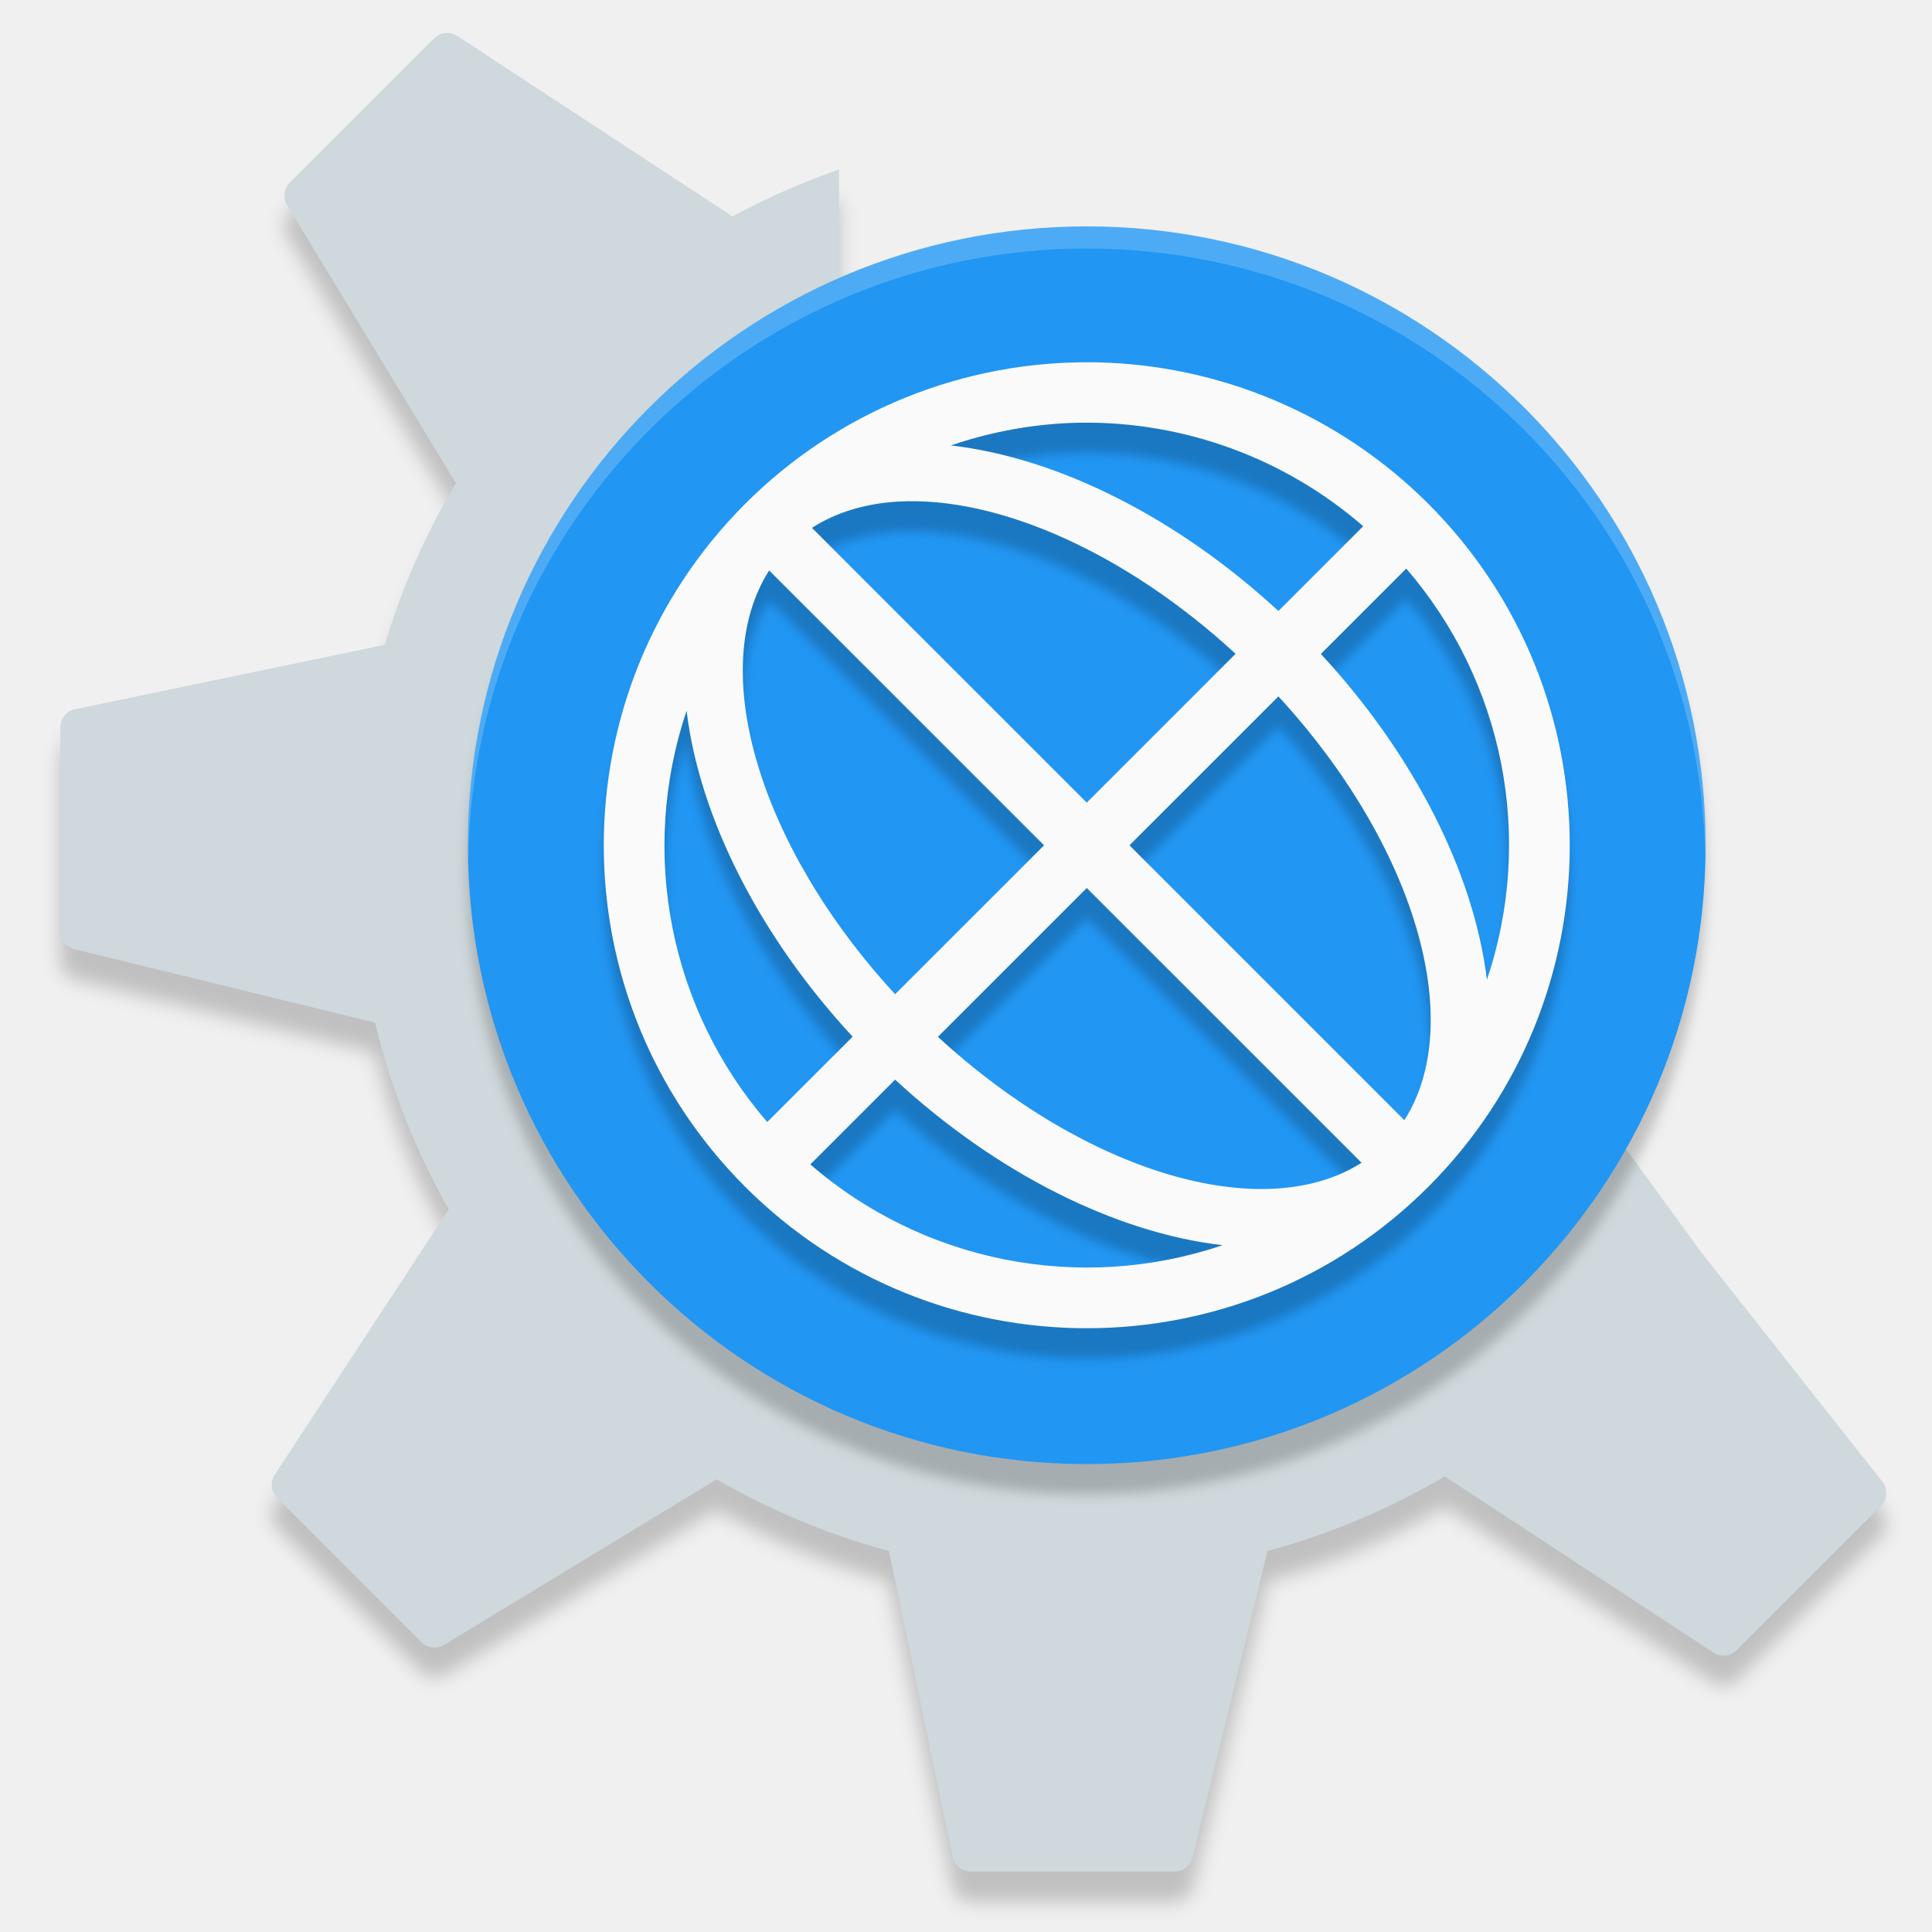
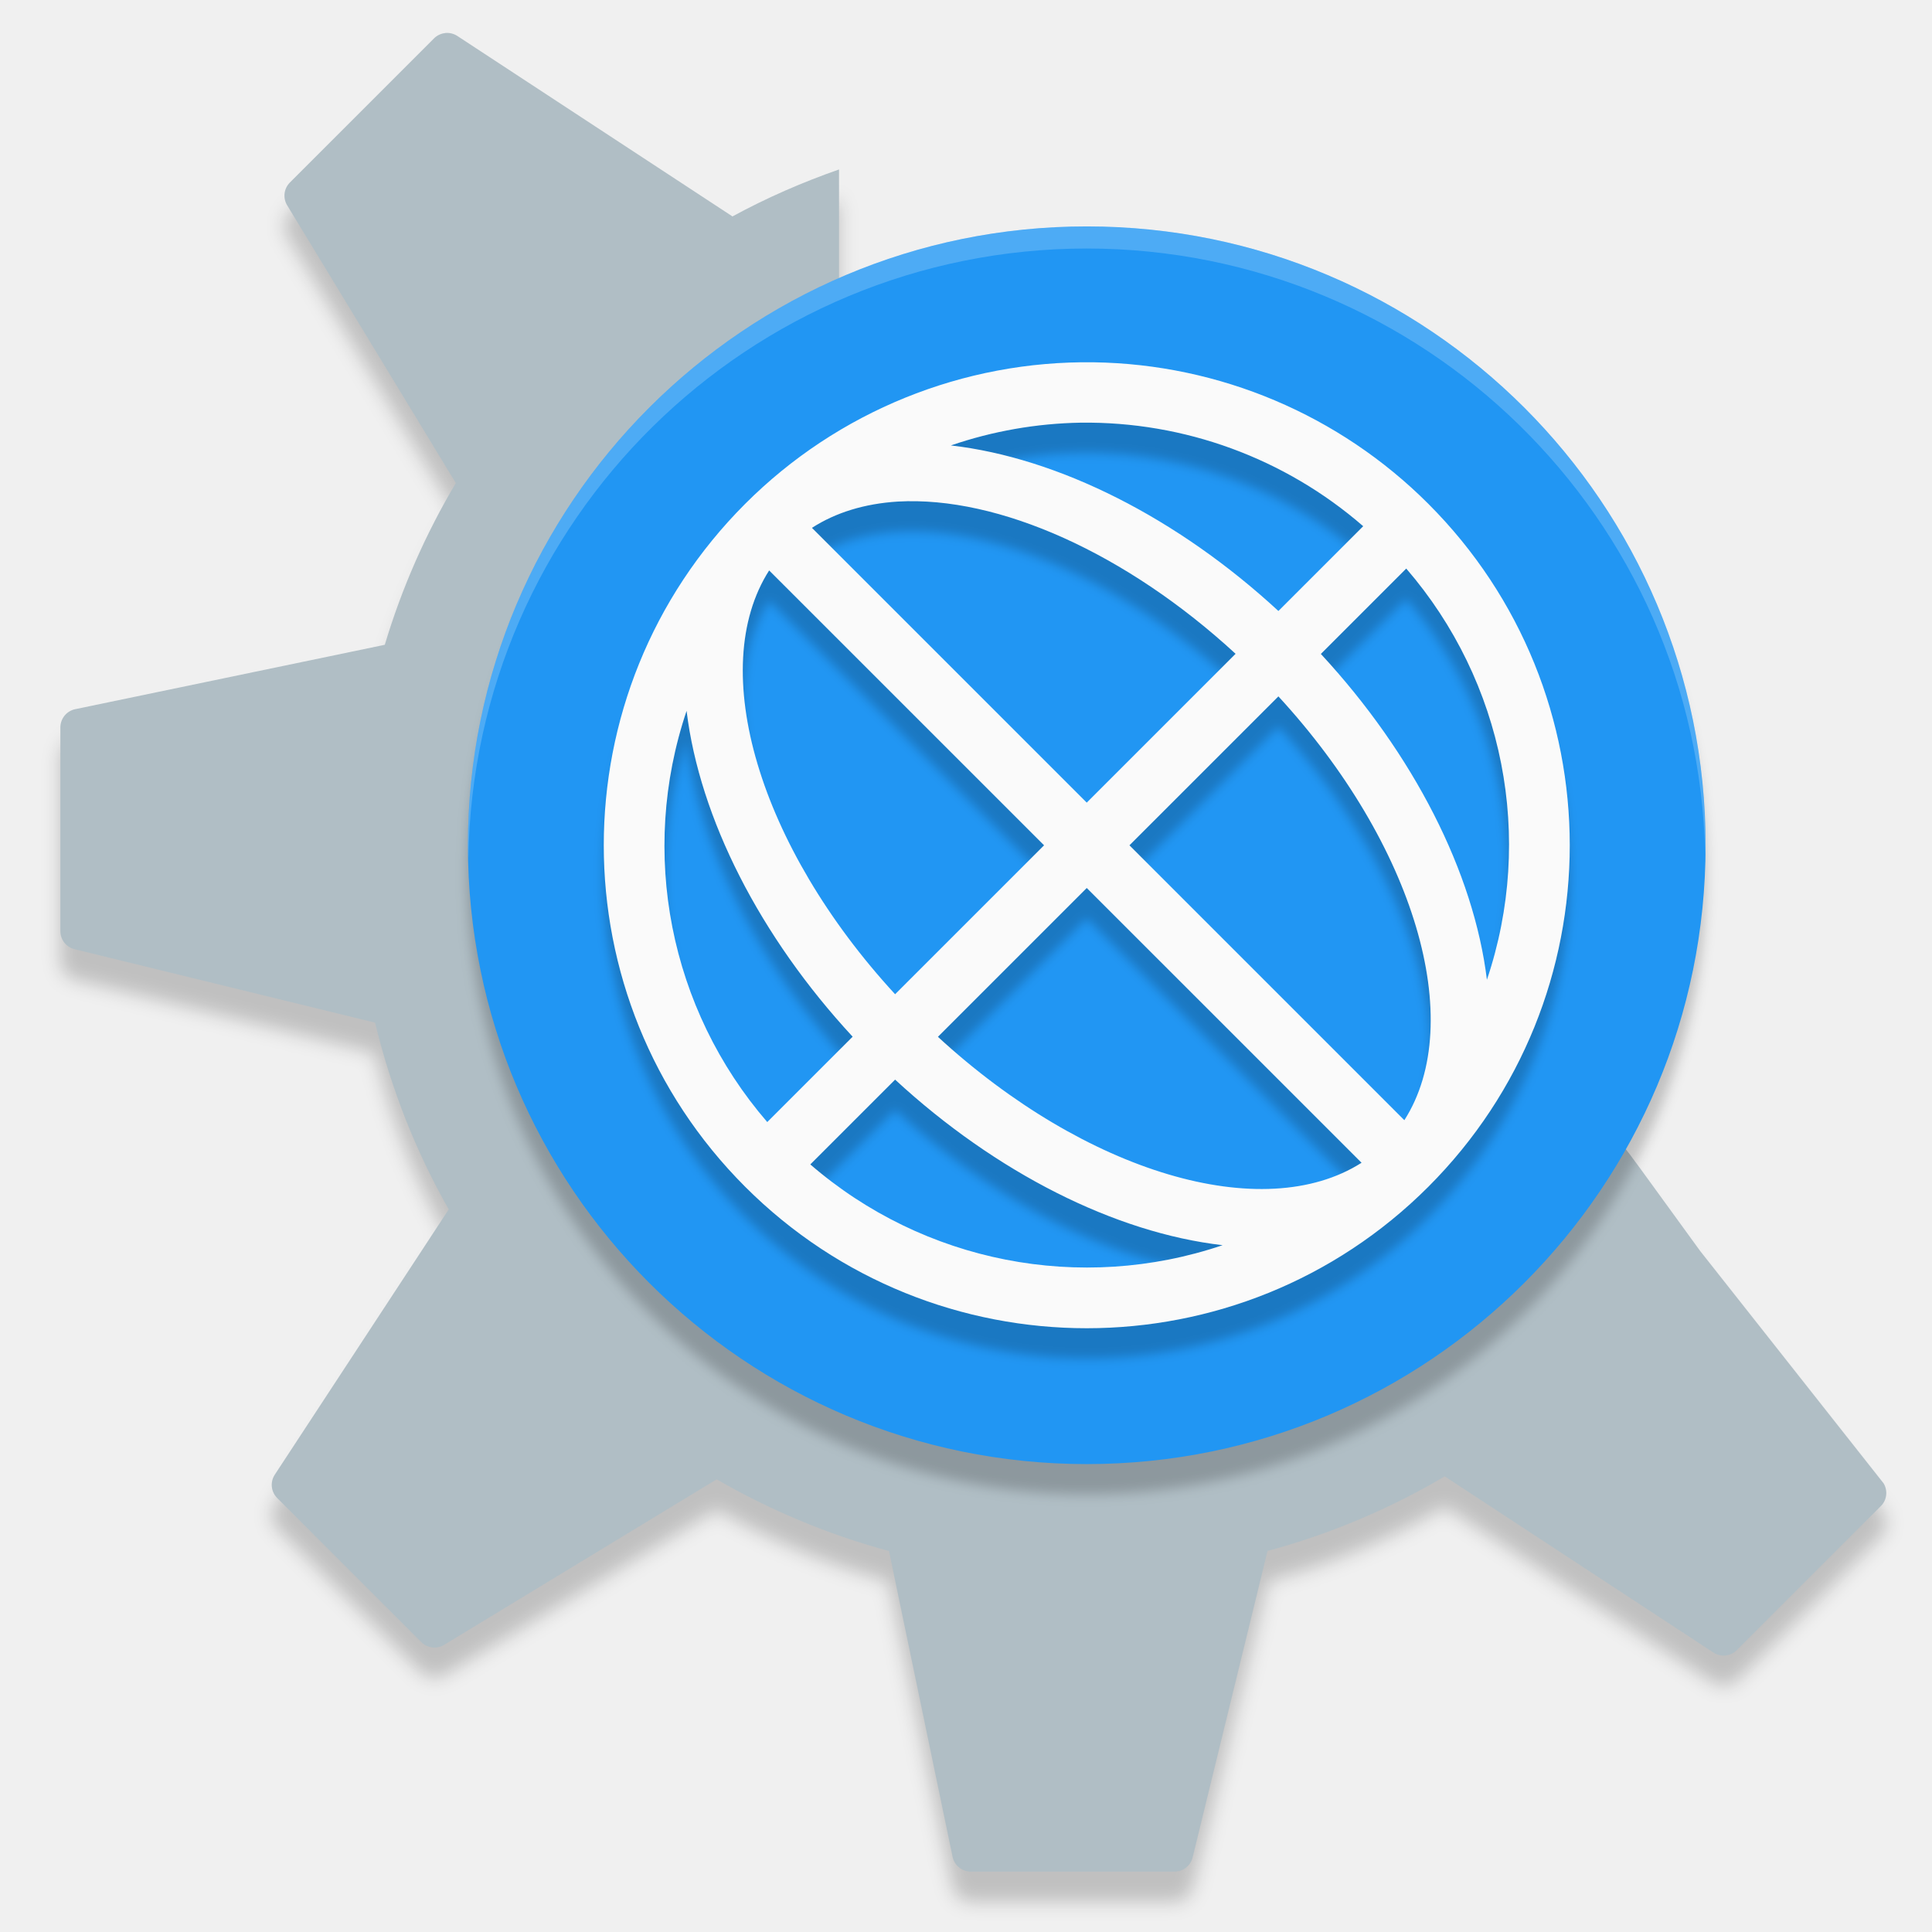
<svg xmlns="http://www.w3.org/2000/svg" version="1.1" id="svg2" width="128" height="128" viewBox="0 0 128 128">
  <defs id="defs6">
    <filter style="color-interpolation-filters:sRGB" id="filter4937" x="-0.012" width="1.024" y="-0.012" height="1.024">
      <feGaussianBlur stdDeviation="0.303" id="feGaussianBlur4939" />
    </filter>
    <filter style="color-interpolation-filters:sRGB" id="filter4978" x="-0.012" width="1.024" y="-0.012" height="1.024">
      <feGaussianBlur stdDeviation="0.205" id="feGaussianBlur4980" />
    </filter>
    <filter style="color-interpolation-filters:sRGB" id="filter4518" x="-0.012" width="1.024" y="-0.012" height="1.024">
      <feGaussianBlur stdDeviation="0.16" id="feGaussianBlur4520" />
    </filter>
  </defs>
  <path style="opacity:0.2;fill:#000000;fill-opacity:1;stroke-width:0.748;filter:url(#filter4937)" d="m 14.748,2.096 c -0.137,0.014 -0.27,0.075 -0.373,0.179 l -4.772,4.771 c -0.201,0.201 -0.238,0.513 -0.091,0.757 l 5.587,9.201 c -0.991,1.666 -1.785,3.462 -2.353,5.357 L 2.491,24.493 c -0.285,0.059 -0.491,0.312 -0.491,0.605 v 6.747 c 0,0.285 0.195,0.532 0.47,0.599 l 9.955,2.433 c 0.531,2.194 1.353,4.274 2.441,6.186 l -5.762,8.787 c -0.161,0.246 -0.127,0.569 0.081,0.776 l 4.77,4.771 c 0.201,0.2 0.514,0.239 0.758,0.092 l 9.029,-5.484 c 1.774,1.023 3.686,1.829 5.708,2.375 l 2.107,10.129 C 31.616,62.796 31.869,63 32.16,63 h 6.748 c 0.284,0 0.531,-0.194 0.599,-0.472 l 2.481,-10.15 c 2.084,-0.562 4.055,-1.401 5.872,-2.471 l 8.898,5.834 c 0.245,0.161 0.568,0.129 0.776,-0.079 l 4.772,-4.771 c 0.202,-0.202 0.238,-0.514 0.09,-0.757 l -6.073,-7.693 c -2.726,-3.74 -2.388,-3.357 -3.384,-4.419 -3.199,6.26 -9.707,10.549 -17.222,10.549 -10.677,0 -19.333,-8.657 -19.333,-19.334 0,-7.855 4.685,-14.61 11.411,-17.636 V 6.614 c -1.224,0.428 -2.407,0.945 -3.531,1.557 -8.23e-4,-7.64e-4 -0.002,-0.003 -0.005,-0.006 l -9.107,-5.973 c -0.123,-0.08 -0.265,-0.112 -0.402,-0.098 z" id="path5692_2_-3-2" transform="scale(2)" />
-   <path style="fill:#cfd8dc;fill-opacity:1;stroke-width:1.495" d="m 29.496,2.191 c -0.275,0.028 -0.54,0.15 -0.746,0.357 l -9.543,9.542 c -0.401,0.402 -0.477,1.026 -0.181,1.514 L 30.199,32.006 c -1.982,3.332 -3.57,6.924 -4.705,10.713 L 4.982,46.985 C 4.411,47.103 4,47.609 4,48.195 v 13.494 c 0,0.571 0.39,1.065 0.94,1.198 l 19.909,4.866 c 1.062,4.389 2.707,8.549 4.881,12.373 l -11.524,17.573 c -0.322,0.491 -0.254,1.138 0.161,1.552 l 9.54,9.542 c 0.401,0.4 1.028,0.479 1.517,0.184 l 18.058,-10.967 c 3.547,2.047 7.373,3.658 11.416,4.75 l 4.213,20.258 C 63.231,123.592 63.739,124 64.32,124 h 13.496 c 0.567,0 1.062,-0.387 1.198,-0.944 l 4.963,-20.3 c 4.168,-1.125 8.11,-2.801 11.743,-4.941 L 113.516,109.484 c 0.489,0.322 1.136,0.258 1.552,-0.158 l 9.543,-9.542 c 0.404,-0.404 0.476,-1.028 0.179,-1.514 L 112.644,82.886 C 107.191,75.406 107.867,76.172 105.877,74.047 99.479,86.568 86.463,95.144 71.433,95.144 c -21.354,0 -38.667,-17.313 -38.667,-38.669 0,-15.71 9.37,-29.22 22.822,-35.273 v -9.975 c -2.448,0.856 -4.815,1.889 -7.063,3.114 -0.002,-0.002 -0.003,-0.006 -0.01,-0.011 L 30.301,2.383 C 30.056,2.223 29.771,2.159 29.497,2.187 Z" id="path5692_2_-3" />
+   <path style="fill:#b0bec5;fill-opacity:1;stroke-width:1.495" d="m 29.496,2.191 c -0.275,0.028 -0.54,0.15 -0.746,0.357 l -9.543,9.542 c -0.401,0.402 -0.477,1.026 -0.181,1.514 L 30.199,32.006 c -1.982,3.332 -3.57,6.924 -4.705,10.713 L 4.982,46.985 C 4.411,47.103 4,47.609 4,48.195 v 13.494 c 0,0.571 0.39,1.065 0.94,1.198 l 19.909,4.866 c 1.062,4.389 2.707,8.549 4.881,12.373 l -11.524,17.573 c -0.322,0.491 -0.254,1.138 0.161,1.552 l 9.54,9.542 c 0.401,0.4 1.028,0.479 1.517,0.184 l 18.058,-10.967 c 3.547,2.047 7.373,3.658 11.416,4.75 l 4.213,20.258 C 63.231,123.592 63.739,124 64.32,124 h 13.496 c 0.567,0 1.062,-0.387 1.198,-0.944 l 4.963,-20.3 c 4.168,-1.125 8.11,-2.801 11.743,-4.941 L 113.516,109.484 c 0.489,0.322 1.136,0.258 1.552,-0.158 l 9.543,-9.542 c 0.404,-0.404 0.476,-1.028 0.179,-1.514 L 112.644,82.886 C 107.191,75.406 107.867,76.172 105.877,74.047 99.479,86.568 86.463,95.144 71.433,95.144 c -21.354,0 -38.667,-17.313 -38.667,-38.669 0,-15.71 9.37,-29.22 22.822,-35.273 v -9.975 c -2.448,0.856 -4.815,1.889 -7.063,3.114 -0.002,-0.002 -0.003,-0.006 -0.01,-0.011 L 30.301,2.383 C 30.056,2.223 29.771,2.159 29.497,2.187 Z" id="path5692_2_-3" />
  <ellipse style="opacity:0.2;fill:#000000;fill-opacity:1;stroke:none;stroke-width:0.622;stroke-opacity:0;filter:url(#filter4978)" id="path5219-3-8" cx="36" cy="29" rx="20.5" ry="20.5" transform="scale(2)" />
  <ellipse style="opacity:1;fill:#2196f3;fill-opacity:1;stroke-width:2" id="path5219-3" cx="72" cy="56" rx="41" ry="41" />
  <path style="opacity:0.2;fill:#ffffff;stroke-width:1.464" d="m 72,15 a 41,41 0 0 0 -41,41 41,41 0 0 0 0.031,0.858 41,41 0 0 1 40.968,-40.394 41,41 0 0 1 40.969,40.142 41,41 0 0 0 0.031,-0.606 41,41 0 0 0 -41,-41 z" id="path5512-1" />
  <path style="opacity:0.2;fill:#000000;stroke-width:2;filter:url(#filter4518)" class="ColorScheme-Text" d="m 36.234,13.002 a 16.002,16 0 0 0 -11.549,4.688 16.002,16 0 0 0 0,22.626 16.002,16 0 0 0 22.628,0 16.002,16 0 0 0 0,-22.626 16.002,16 0 0 0 -11.08,-4.688 z m -0.438,2 a 14.002,14 0 0 1 9.361,3.43 l -2.809,2.809 A 16.001,10.001 44.992 0 0 31.499,15.756 14.002,14 0 0 1 35.797,15.002 Z m -6.056,2.613 a 14.001,8.001 44.993 0 1 11.189,5.043 l -4.93,4.93 -9.103,-9.102 a 14.001,8.001 44.993 0 1 2.844,-0.871 z m 16.842,2.219 a 14.002,14 0 0 1 2.672,13.621 16.001,10.001 44.992 0 0 -5.501,-10.793 z m -21.105,0.063 9.107,9.106 -4.934,4.934 a 14.001,8.001 44.993 0 1 -4.173,-14.039 z m 16.87,4.172 a 14.001,8.001 44.993 0 1 4.173,14.039 l -9.107,-9.106 z m -19.605,0.48 a 16.001,10.001 44.992 0 0 5.501,10.793 l -2.829,2.828 a 14.002,14 0 0 1 -2.672,-13.621 z m 13.256,5.867 9.103,9.102 A 14.001,8.001 44.993 0 1 31.07,35.346 Z m -6.349,6.348 a 16.001,10.001 44.992 0 0 10.849,5.485 14.002,14 0 0 1 -13.658,-2.676 z" id="path5-3" transform="scale(2)" />
  <path style="opacity:1;fill:#fafafa;stroke-width:4" class="ColorScheme-Text" d="m 72.469,24.003 a 32.005,32.001 0 0 0 -23.097,9.375 32.005,32.001 0 0 0 0,45.251 32.005,32.001 0 0 0 45.257,0 32.005,32.001 0 0 0 0,-45.251 32.005,32.001 0 0 0 -22.16,-9.375 z m -0.875,4 a 28.004,28.001 0 0 1 18.722,6.86 l -5.618,5.617 a 32.003,20.002 44.992 0 0 -21.699,-10.969 28.004,28.001 0 0 1 8.595,-1.508 z m -12.111,5.227 a 28.002,16.001 44.993 0 1 22.378,10.086 l -9.861,9.86 -18.206,-18.204 a 28.002,16.001 44.993 0 1 5.688,-1.742 z M 93.167,37.668 a 28.004,28.001 0 0 1 5.345,27.243 32.003,20.002 44.992 0 0 -11.002,-21.586 z m -42.209,0.125 18.214,18.211 -9.869,9.867 a 28.002,16.001 44.993 0 1 -8.345,-28.079 z m 33.739,8.344 a 28.002,16.001 44.993 0 1 8.345,28.079 L 74.829,56.004 Z m -39.209,0.961 a 32.003,20.002 44.992 0 0 11.002,21.586 l -5.657,5.656 a 28.004,28.001 0 0 1 -5.345,-27.243 z M 72,58.832 90.206,77.036 A 28.002,16.001 44.993 0 1 62.139,68.692 Z M 59.303,71.528 A 32.003,20.002 44.992 0 0 81.001,82.497 28.004,28.001 0 0 1 53.685,77.145 Z" id="path5" />
</svg>
